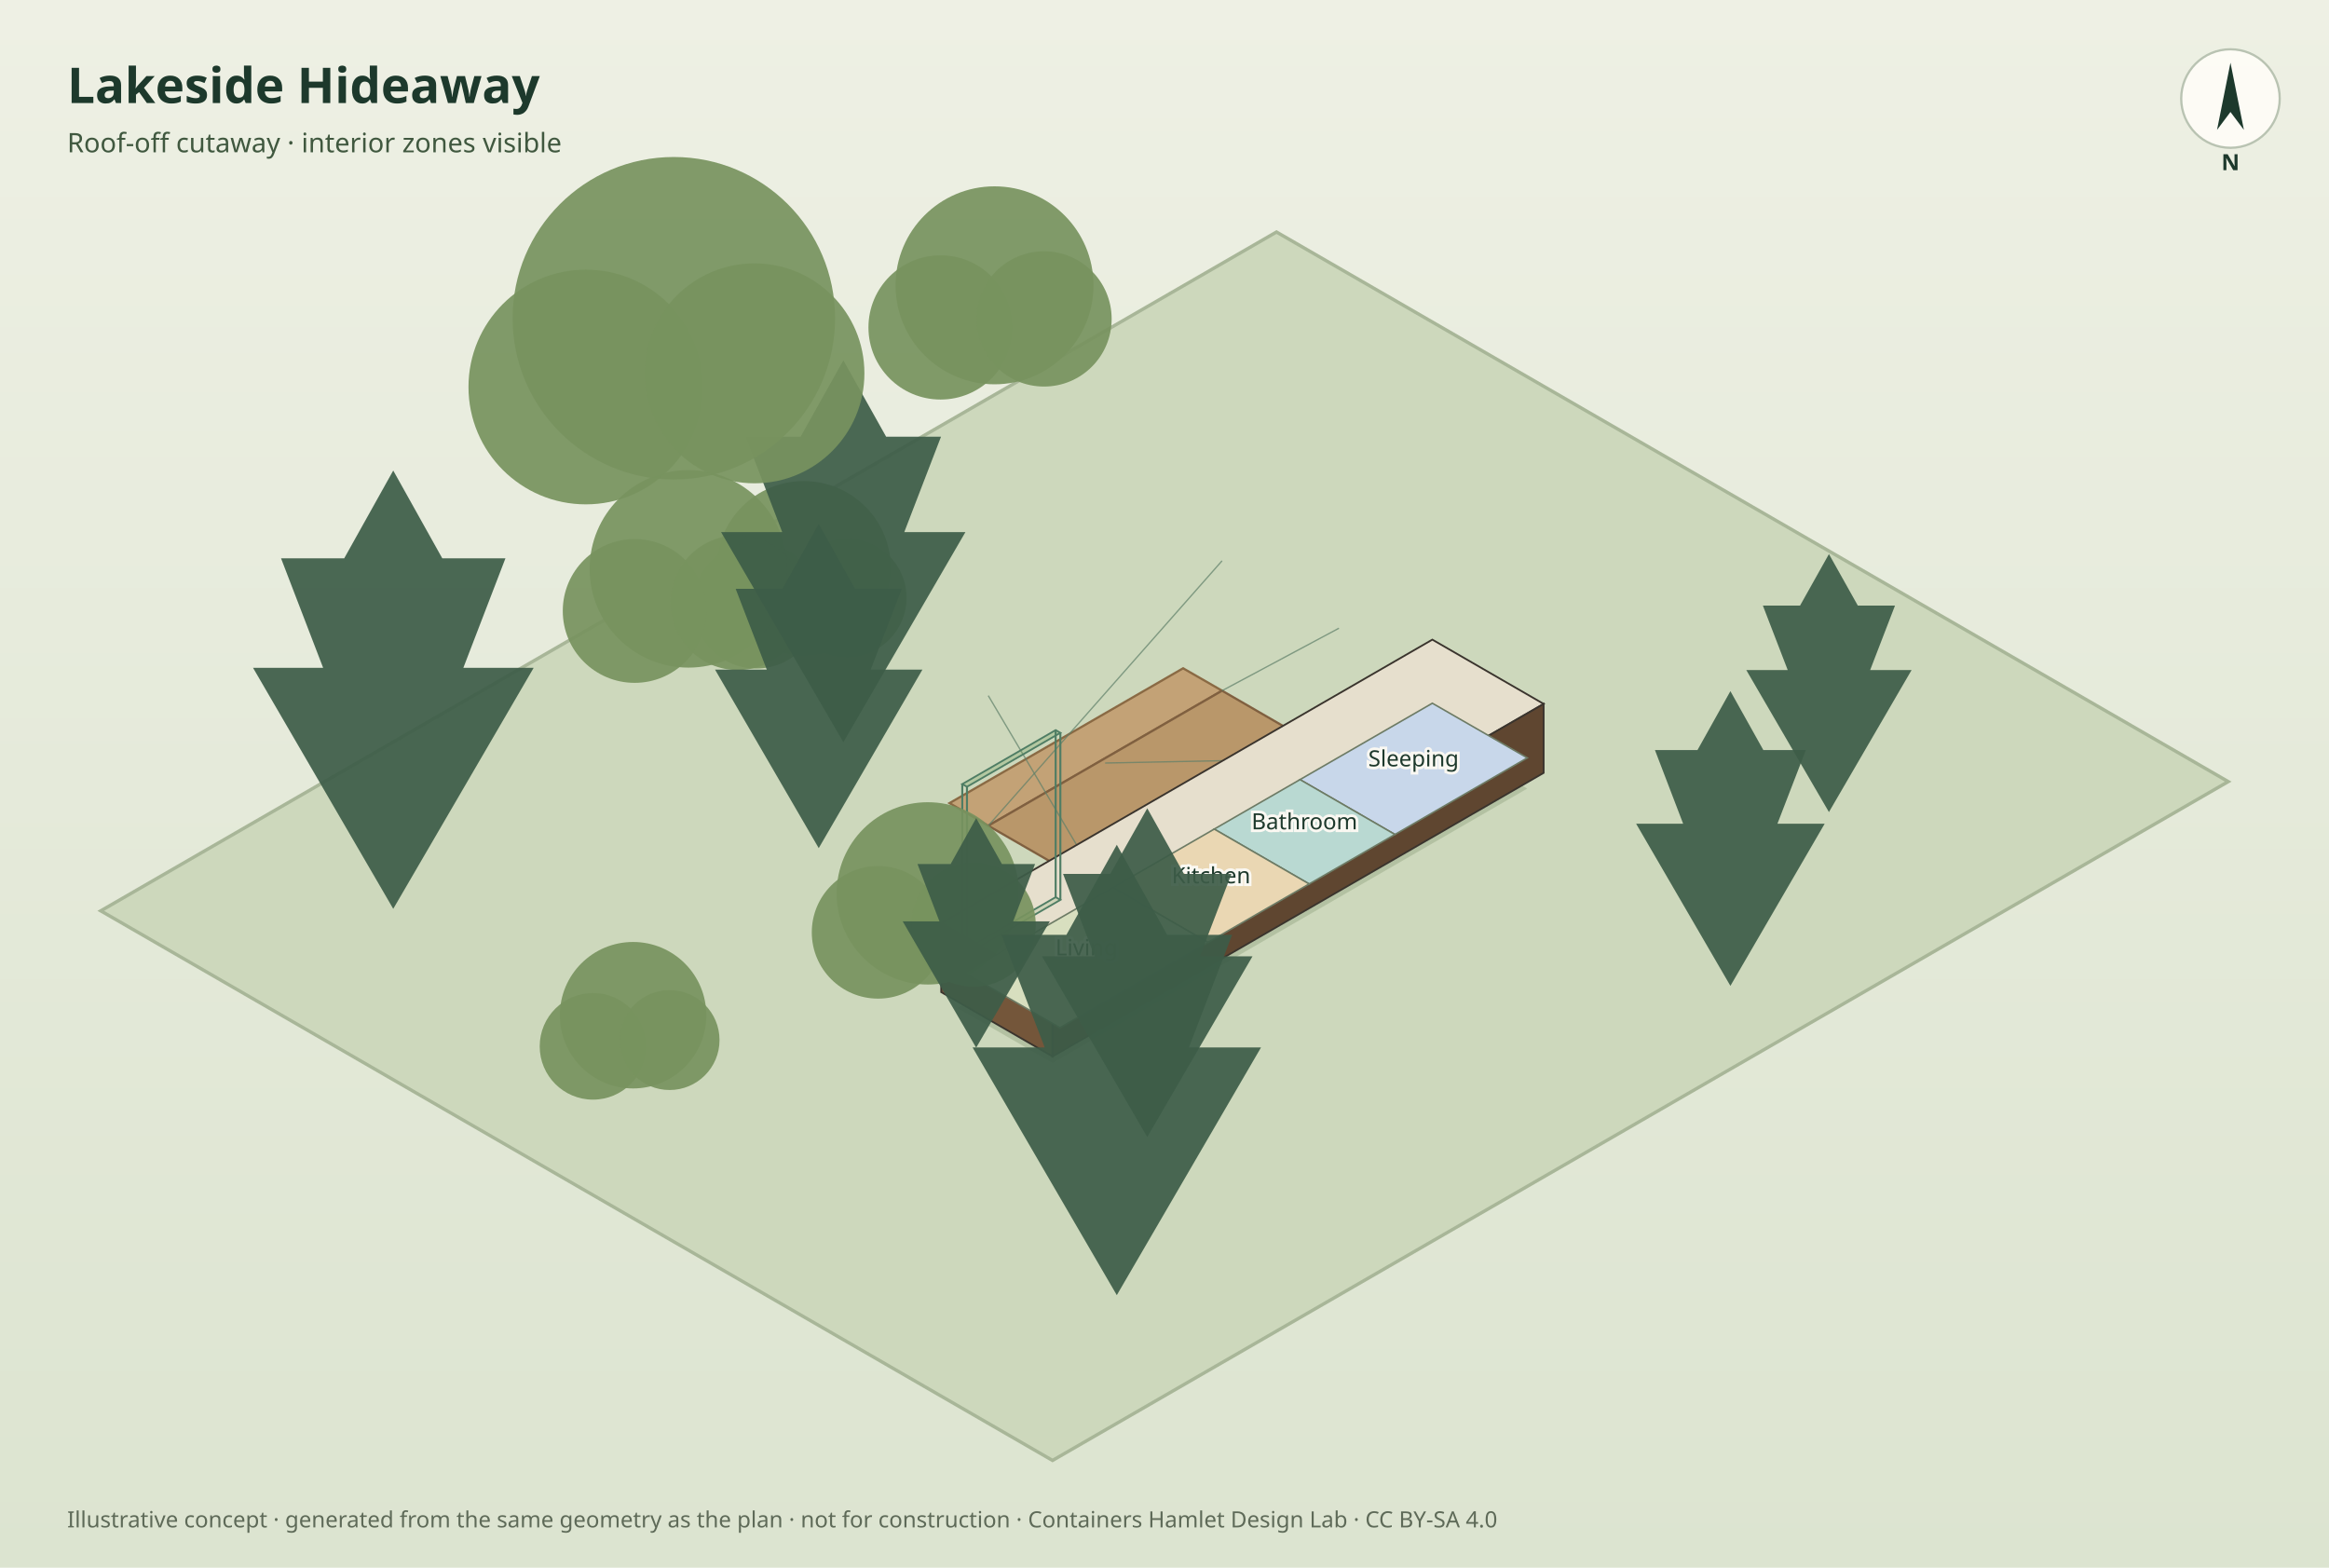
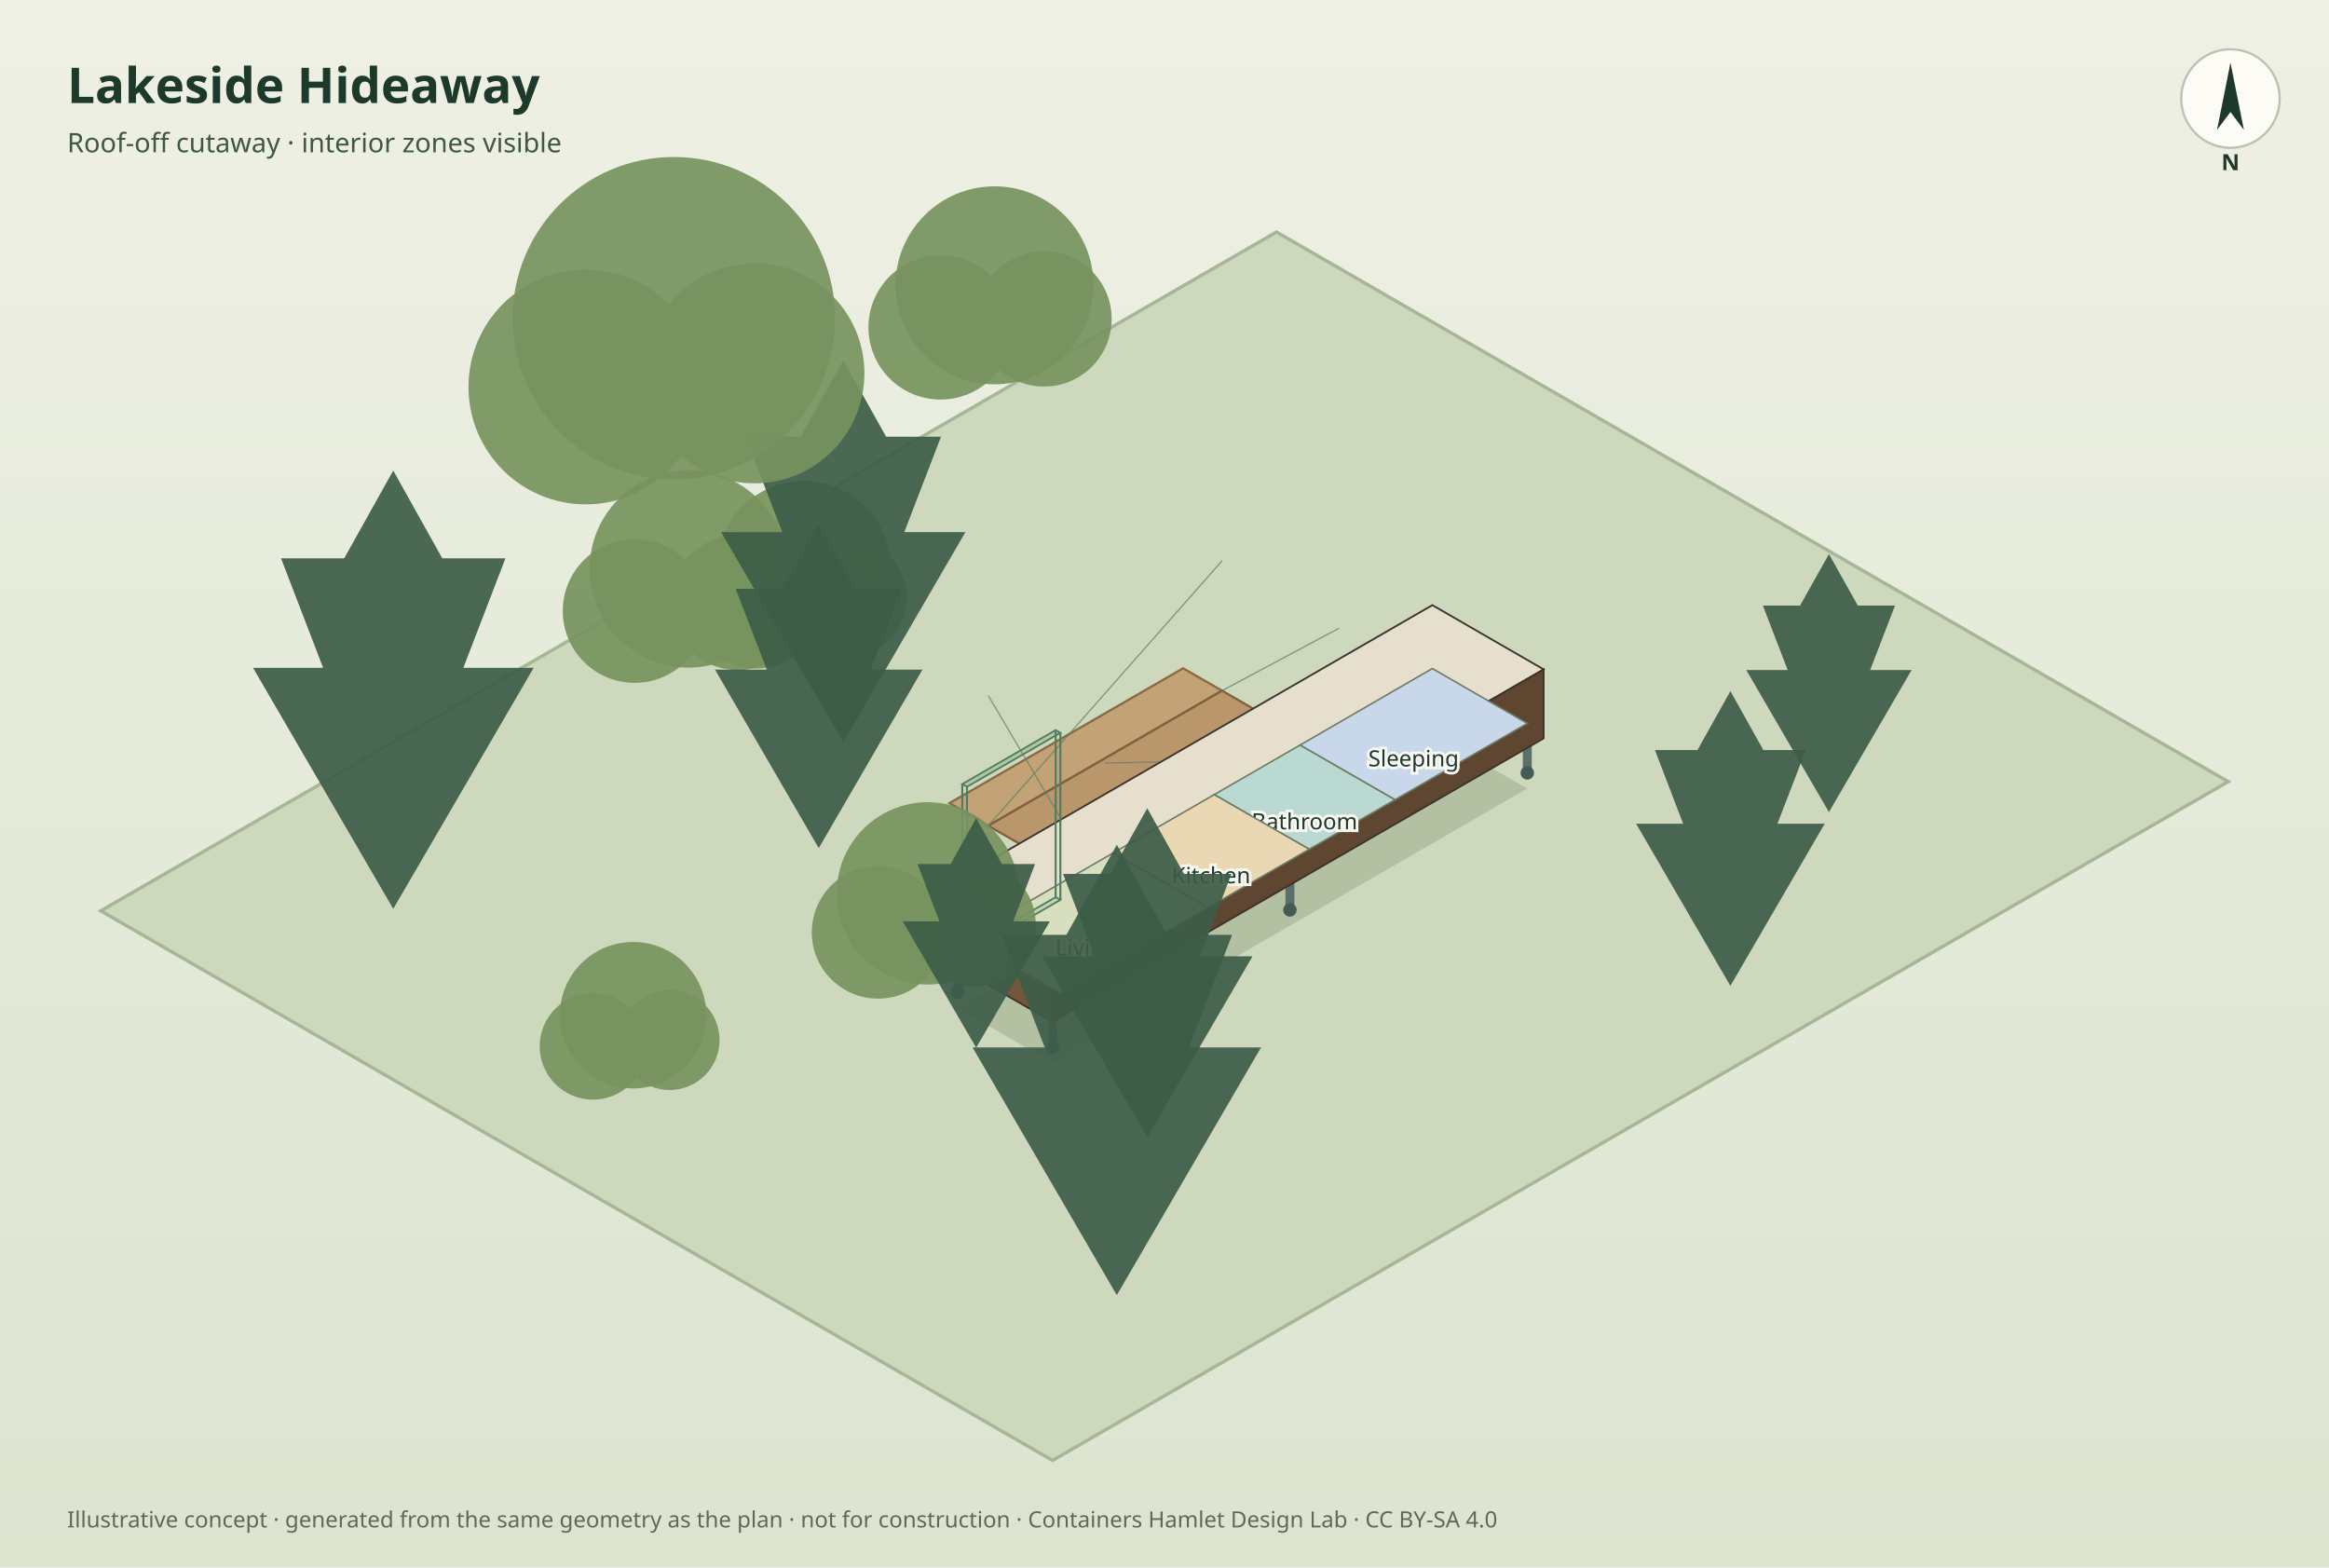
<svg xmlns="http://www.w3.org/2000/svg" viewBox="0 0 1040 700" role="img" aria-labelledby="concept-lakeside-hideaway-cutaway-t concept-lakeside-hideaway-cutaway-d">
  <defs>
    <linearGradient id="concept-lakeside-hideaway-cutaway-sky" x1="0" y1="0" x2="0" y2="1">
      <stop offset="0" stop-color="#eef0e4" />
      <stop offset="1" stop-color="#dce4d0" />
    </linearGradient>
  </defs>
  <rect width="1040" height="700" fill="url(#concept-lakeside-hideaway-cutaway-sky)" />
  <path d="M570 103.6L995 349L470 652.1L45 406.7Z" fill="#cdd8bc" stroke="#a8b698" stroke-width="1.5" />
  <g fill="#78935f" fill-opacity="0.92">
    <circle cx="358.9" cy="253.7" r="38.9" />
    <circle cx="337.7" cy="270.2" r="28.3" />
    <circle cx="378.3" cy="266.9" r="26.5" />
  </g>
  <g fill="#78935f" fill-opacity="0.92">
    <circle cx="307.4" cy="254" r="44.1" />
    <circle cx="283.4" cy="272.8" r="32.1" />
    <circle cx="329.5" cy="269.1" r="30.1" />
  </g>
  <g fill="#3d5d48" fill-opacity="0.92">
    <path d="M376.6 331.4L431.1 237.6L403.8 237.6L420.2 195L395.7 195L376.6 160.9L357.5 195L332.9 195L349.3 237.6L322 237.6Z" />
  </g>
  <g fill="#3d5d48" fill-opacity="0.92">
    <path d="M816.7 362.6L853.6 299.2L835.1 299.2L846.2 270.4L829.6 270.4L816.7 247.4L803.8 270.4L787.2 270.4L798.3 299.2L779.8 299.2Z" />
  </g>
  <g fill="#78935f" fill-opacity="0.92">
    <circle cx="300.9" cy="142.1" r="72" />
    <circle cx="261.6" cy="172.8" r="52.4" />
    <circle cx="336.9" cy="166.7" r="49.1" />
  </g>
  <g fill="#78935f" fill-opacity="0.92">
    <circle cx="444.1" cy="127.4" r="44.2" />
    <circle cx="420" cy="146.2" r="32.2" />
    <circle cx="466.2" cy="142.4" r="30.2" />
  </g>
  <path d="M545.7 308.4 441.3 368.7 424 358.6 528.3 298.4Z" fill="#c3a276" stroke="#8a6a44" stroke-width="1" />
  <path d="M597.9 338.6 493.5 398.8 441.3 368.7 545.7 308.4Z" fill="#b9976a" stroke="#806040" stroke-width="1" />
  <path d="M597.9 338.6L493.5 340.7" stroke="#5e8069" stroke-width="0.6" stroke-opacity="0.7" />
  <path d="M493.5 398.8L441.3 310.6" stroke="#5e8069" stroke-width="0.6" stroke-opacity="0.7" />
  <path d="M441.3 368.7L545.7 250.4" stroke="#5e8069" stroke-width="0.6" stroke-opacity="0.7" />
  <path d="M545.7 308.4L597.9 280.5" stroke="#5e8069" stroke-width="0.6" stroke-opacity="0.7" />
  <path d="M682 352.1 470 474.6 427.6 450.1 639.6 327.7Z" fill="#9eae8d" fill-opacity="0.55" />
-   <path d="M689.3 314.3 470 440.9 420.3 412.2 639.6 285.6Z" fill="#e6dfcd" stroke="#3a342d" stroke-width="0.8" />
-   <path d="M689.3 345.1 470 471.7 470 440.9 689.3 314.3Z" fill="#5f4630" stroke="#3a342d" stroke-width="0.8" />
-   <path d="M470 471.7 420.3 443 420.3 412.2 470 440.9Z" fill="#74563a" stroke="#3a342d" stroke-width="0.8" />
-   <path d="M682 338.4 622.9 372.6 580.5 348.1 639.6 314Z" fill="#c8d7ea" stroke="#6d7b65" stroke-width="0.7" />
+   <line x1="682" y1="345.1" x2="682" y2="329.7" stroke="#5d6f6a" stroke-width="4" />
+   <circle cx="682" cy="345.1" r="3" fill="#455955" />
+   <line x1="470" y1="467.5" x2="470" y2="452.1" stroke="#5d6f6a" stroke-width="4" />
+   <circle cx="470" cy="467.5" r="3" fill="#455955" />
+   <line x1="427.6" y1="443" x2="427.6" y2="427.6" stroke="#5d6f6a" stroke-width="4" />
+   <circle cx="427.6" cy="443" r="3" fill="#455955" />
+   <line x1="639.6" y1="320.6" x2="639.6" y2="305.2" stroke="#5d6f6a" stroke-width="4" />
+   <circle cx="639.6" cy="320.6" r="3" fill="#455955" />
+   <line x1="576" y1="406.3" x2="576" y2="390.9" stroke="#5d6f6a" stroke-width="4" />
+   <circle cx="576" cy="406.3" r="3" fill="#455955" />
+   <line x1="533.6" y1="381.8" x2="533.6" y2="366.4" stroke="#5d6f6a" stroke-width="4" />
+   <circle cx="533.6" cy="381.8" r="3" fill="#455955" />
+   <path d="M689.3 298.9 470 425.5 420.3 396.8 639.6 270.2Z" fill="#e6dfcd" stroke="#3a342d" stroke-width="0.8" />
+   <path d="M689.3 329.7 470 456.3 470 425.5 689.3 298.9Z" fill="#5f4630" stroke="#3a342d" stroke-width="0.8" />
+   <path d="M470 456.3 420.3 427.6 420.3 396.8 470 425.5Z" fill="#74563a" stroke="#3a342d" stroke-width="0.8" />
+   <path d="M682 323 622.9 357.1 580.5 332.7 639.6 298.5Z" fill="#c8d7ea" stroke="#6d7b65" stroke-width="0.7" />
  <text x="631.2" y="342.2" font-family="system-ui, sans-serif" font-size="10" text-anchor="middle" fill="#1d392c" stroke="#faf8f2" stroke-width="2.5" paint-order="stroke">Sleeping</text>
-   <path d="M622.9 372.6 584.6 394.7 542.2 370.2 580.5 348.1Z" fill="#b9d9d2" stroke="#6d7b65" stroke-width="0.7" />
+   <path d="M622.9 357.1 584.6 379.2 542.2 354.8 580.5 332.7Z" fill="#b9d9d2" stroke="#6d7b65" stroke-width="0.7" />
  <text x="582.5" y="370.3" font-family="system-ui, sans-serif" font-size="10" text-anchor="middle" fill="#1d392c" stroke="#faf8f2" stroke-width="2.5" paint-order="stroke">Bathroom</text>
-   <path d="M584.6 394.7 539.4 420.8 497 396.3 542.2 370.2Z" fill="#ead7b3" stroke="#6d7b65" stroke-width="0.7" />
+   <path d="M584.6 379.2 539.4 405.3 497 380.9 542.2 354.8Z" fill="#ead7b3" stroke="#6d7b65" stroke-width="0.7" />
  <text x="540.8" y="394.4" font-family="system-ui, sans-serif" font-size="10" text-anchor="middle" fill="#1d392c" stroke="#faf8f2" stroke-width="2.5" paint-order="stroke">Kitchen</text>
-   <path d="M539.4 420.8 473.3 458.9 430.9 434.4 497 396.3Z" fill="#d8dfbf" stroke="#6d7b65" stroke-width="0.7" />
+   <path d="M539.4 405.3 473.3 443.5 430.9 419 497 380.9Z" fill="#d8dfbf" stroke="#6d7b65" stroke-width="0.7" />
  <text x="485.2" y="426.6" font-family="system-ui, sans-serif" font-size="10" text-anchor="middle" fill="#1d392c" stroke="#faf8f2" stroke-width="2.5" paint-order="stroke">Living</text>
  <path d="M473.5 401.8 431.8 425.9 429.7 424.7 471.4 400.6Z" fill="#9ab886" fill-opacity="0.3" stroke="#4f7d64" stroke-width="0.8" />
  <path d="M473.5 327.2 431.8 351.3 429.7 350.1 471.4 326Z" fill="#6f9d5b" fill-opacity="0.28" stroke="#4f7d64" stroke-width="0.8" />
  <path d="M473.5 401.8L473.5 327.2" stroke="#4f7d64" stroke-width="0.9" />
  <path d="M431.8 425.9L431.8 351.3" stroke="#4f7d64" stroke-width="0.9" />
  <path d="M429.7 424.7L429.7 350.1" stroke="#4f7d64" stroke-width="0.9" />
  <path d="M471.4 400.6L471.4 326" stroke="#4f7d64" stroke-width="0.9" />
  <g fill="#78935f" fill-opacity="0.92">
    <circle cx="282.7" cy="453.3" r="32.7" />
    <circle cx="264.8" cy="467.2" r="23.8" />
    <circle cx="299" cy="464.4" r="22.3" />
  </g>
  <g fill="#78935f" fill-opacity="0.92">
    <circle cx="414.3" cy="398.9" r="40.7" />
    <circle cx="392.1" cy="416.3" r="29.6" />
    <circle cx="434.7" cy="412.8" r="27.8" />
  </g>
  <g fill="#3d5d48" fill-opacity="0.92">
    <path d="M498.7 578.3L563.1 467.7L530.9 467.7L550.2 417.4L521.2 417.4L498.7 377.2L476.2 417.4L447.2 417.4L466.5 467.7L434.3 467.7Z" />
  </g>
  <g fill="#3d5d48" fill-opacity="0.92">
    <path d="M435.9 467.8L468.8 411.4L452.4 411.4L462.2 385.8L447.4 385.8L435.9 365.3L424.5 385.8L409.7 385.8L419.5 411.4L403.1 411.4Z" />
  </g>
  <g fill="#3d5d48" fill-opacity="0.92">
    <path d="M365.6 378.7L411.9 299L388.8 299L402.7 262.9L381.8 262.9L365.6 233.9L349.4 262.9L328.5 262.9L342.4 299L319.3 299Z" />
  </g>
  <g fill="#3d5d48" fill-opacity="0.92">
    <path d="M772.7 440.2L814.8 367.8L793.7 367.8L806.4 334.9L787.4 334.9L772.7 308.6L758 334.9L739 334.9L751.6 367.8L730.6 367.8Z" />
  </g>
  <g fill="#3d5d48" fill-opacity="0.92">
    <path d="M175.6 405.8L238.3 298.2L206.9 298.2L225.7 249.3L197.5 249.3L175.6 210.1L153.7 249.3L125.5 249.3L144.3 298.2L113 298.2Z" />
  </g>
  <g fill="#3d5d48" fill-opacity="0.92">
    <path d="M512.3 507.7L559.3 427L535.8 427L549.9 390.2L528.7 390.2L512.3 360.9L495.8 390.2L474.7 390.2L488.8 427L465.3 427Z" />
  </g>
  <text x="30" y="46" font-family="system-ui, sans-serif" font-size="22" font-weight="800" fill="#1d392c">Lakeside Hideaway</text>
  <text x="30" y="68" font-family="system-ui, sans-serif" font-size="12" fill="#40583f">Roof-off cutaway · interior zones visible</text>
  <g aria-hidden="true">
    <circle cx="996" cy="44" r="22" fill="#fffdf7" fill-opacity="0.9" stroke="#b9c3b2" />
    <path d="M996 28l6 30l-6 -8l-6 8z" fill="#1d392c" />
    <text x="996" y="76" text-anchor="middle" font-size="10" font-weight="700" font-family="system-ui, sans-serif" fill="#1d392c">N</text>
  </g>
  <text x="30" y="682" font-family="system-ui, sans-serif" font-size="10" fill="#5e6a58">Illustrative concept · generated from the same geometry as the plan · not for construction · Containers Hamlet Design Lab · CC BY-SA 4.0</text>
</svg>
